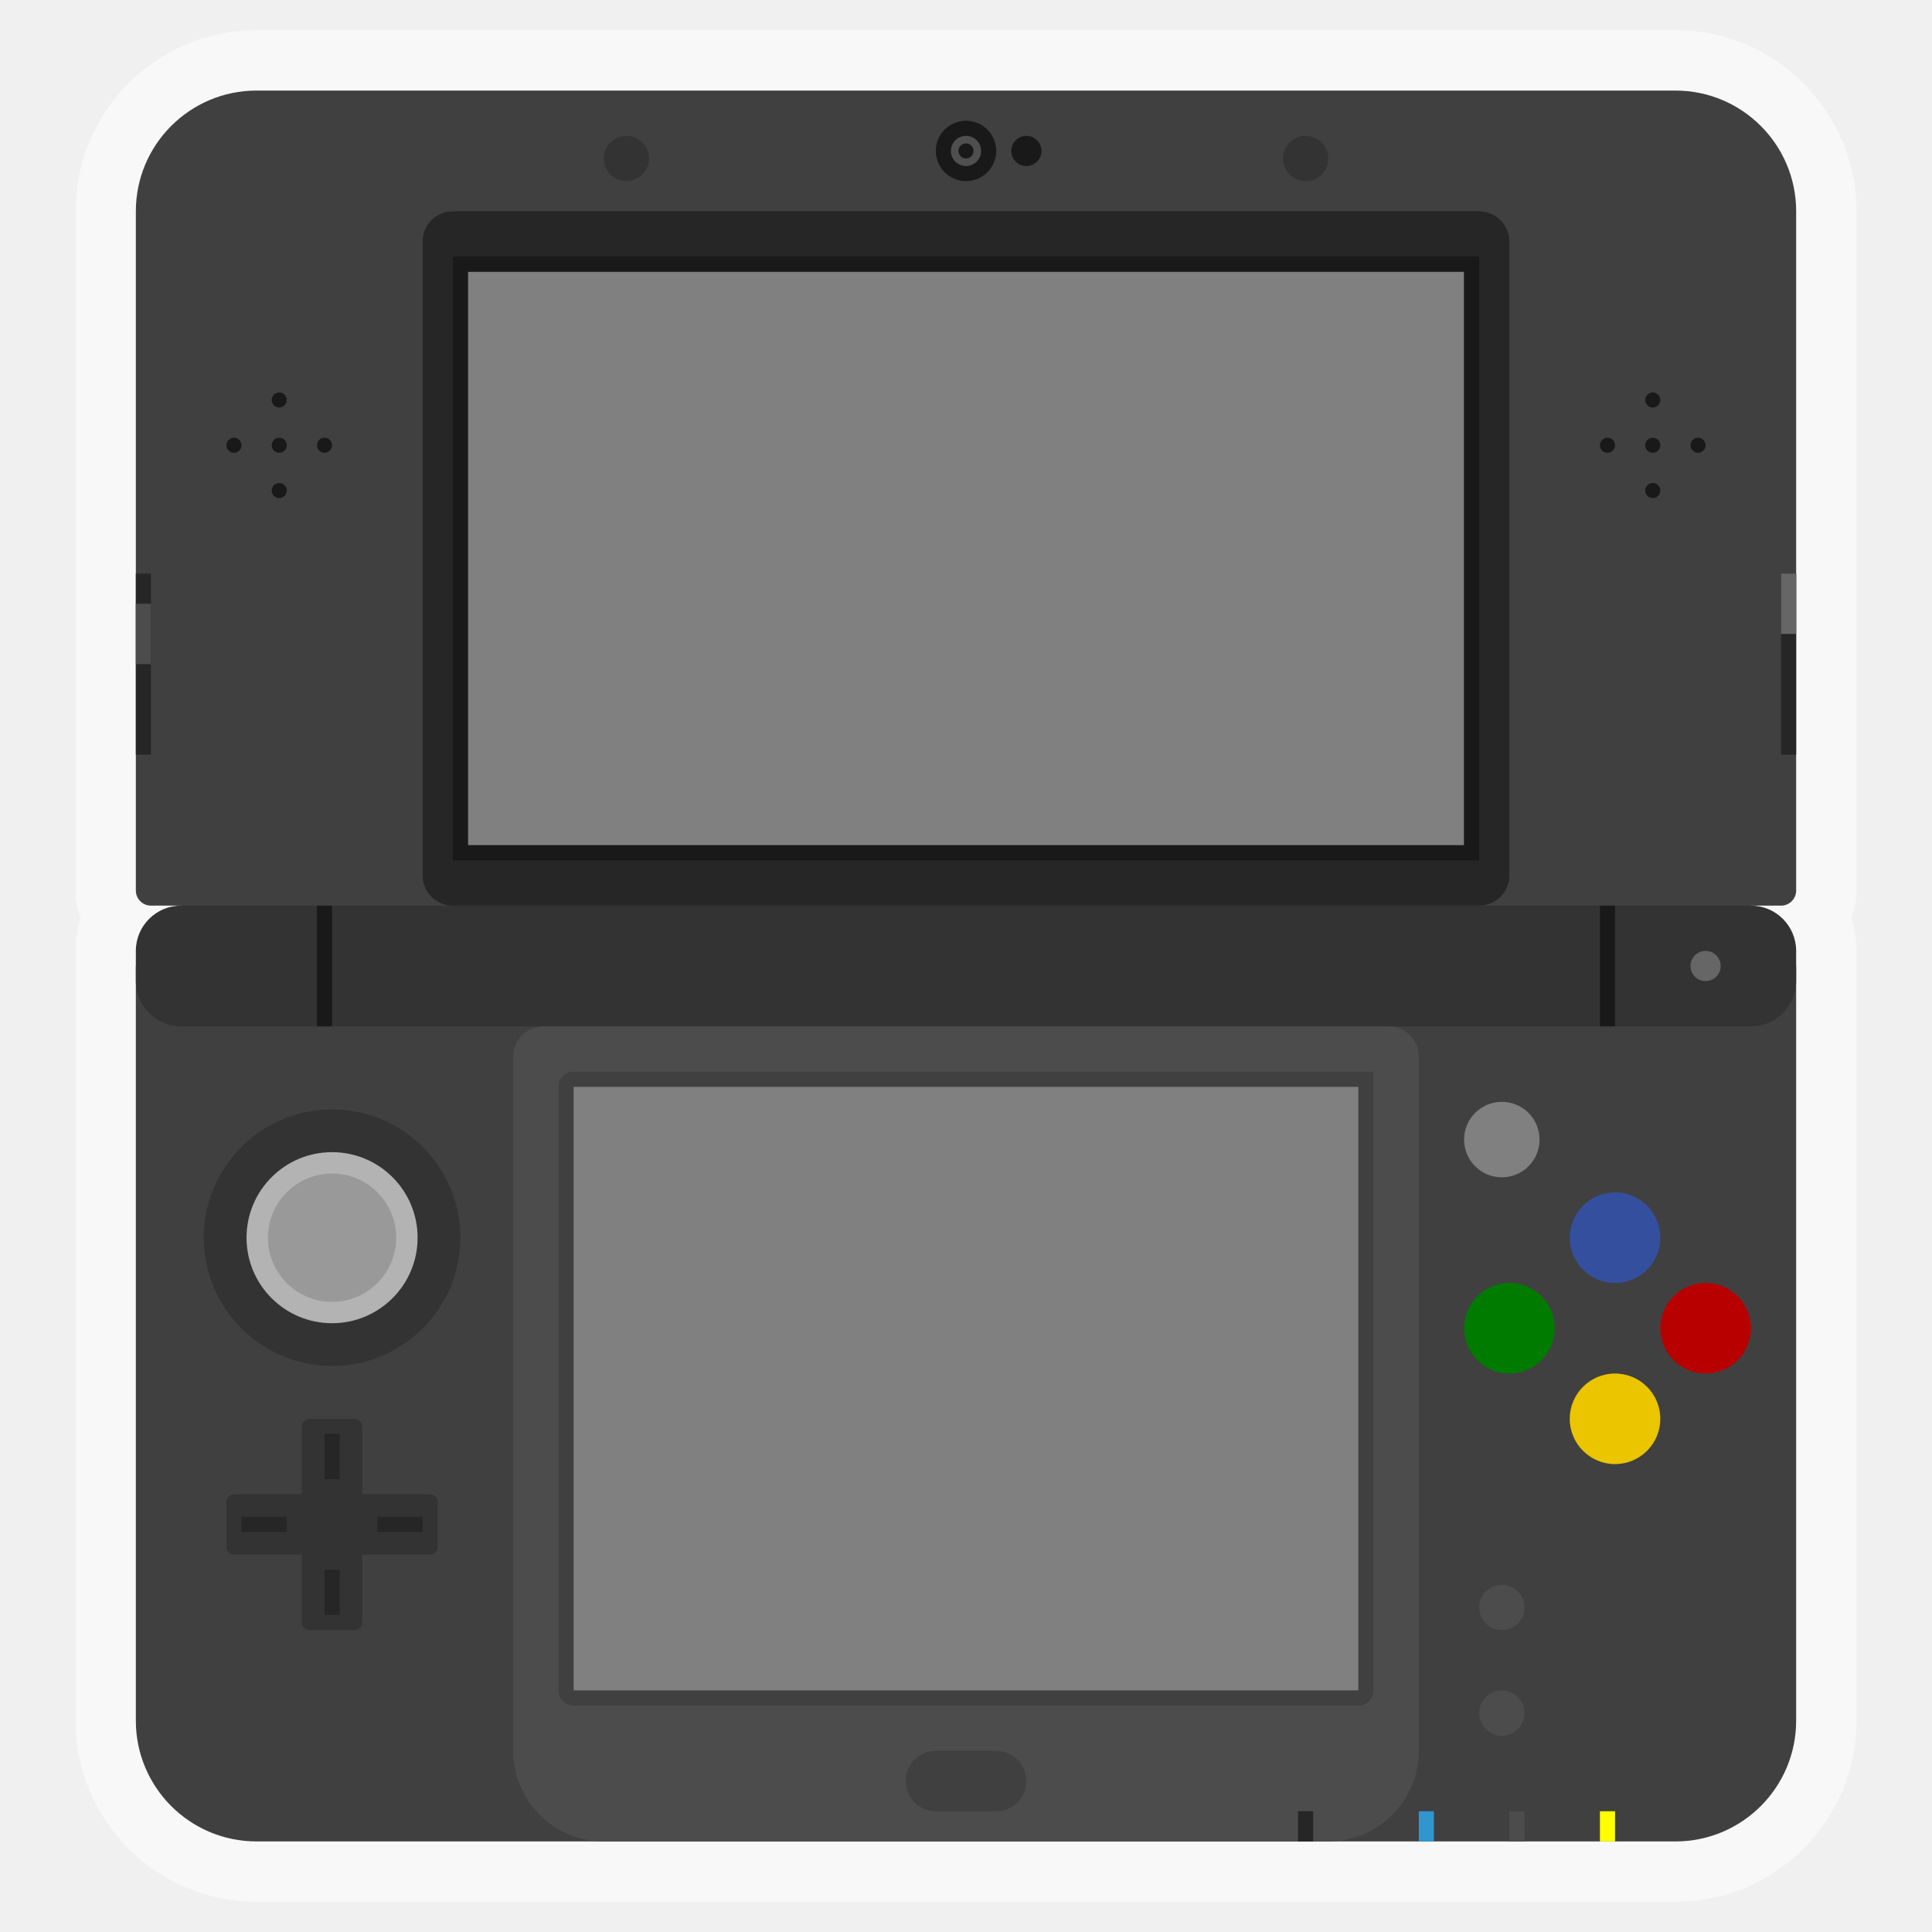
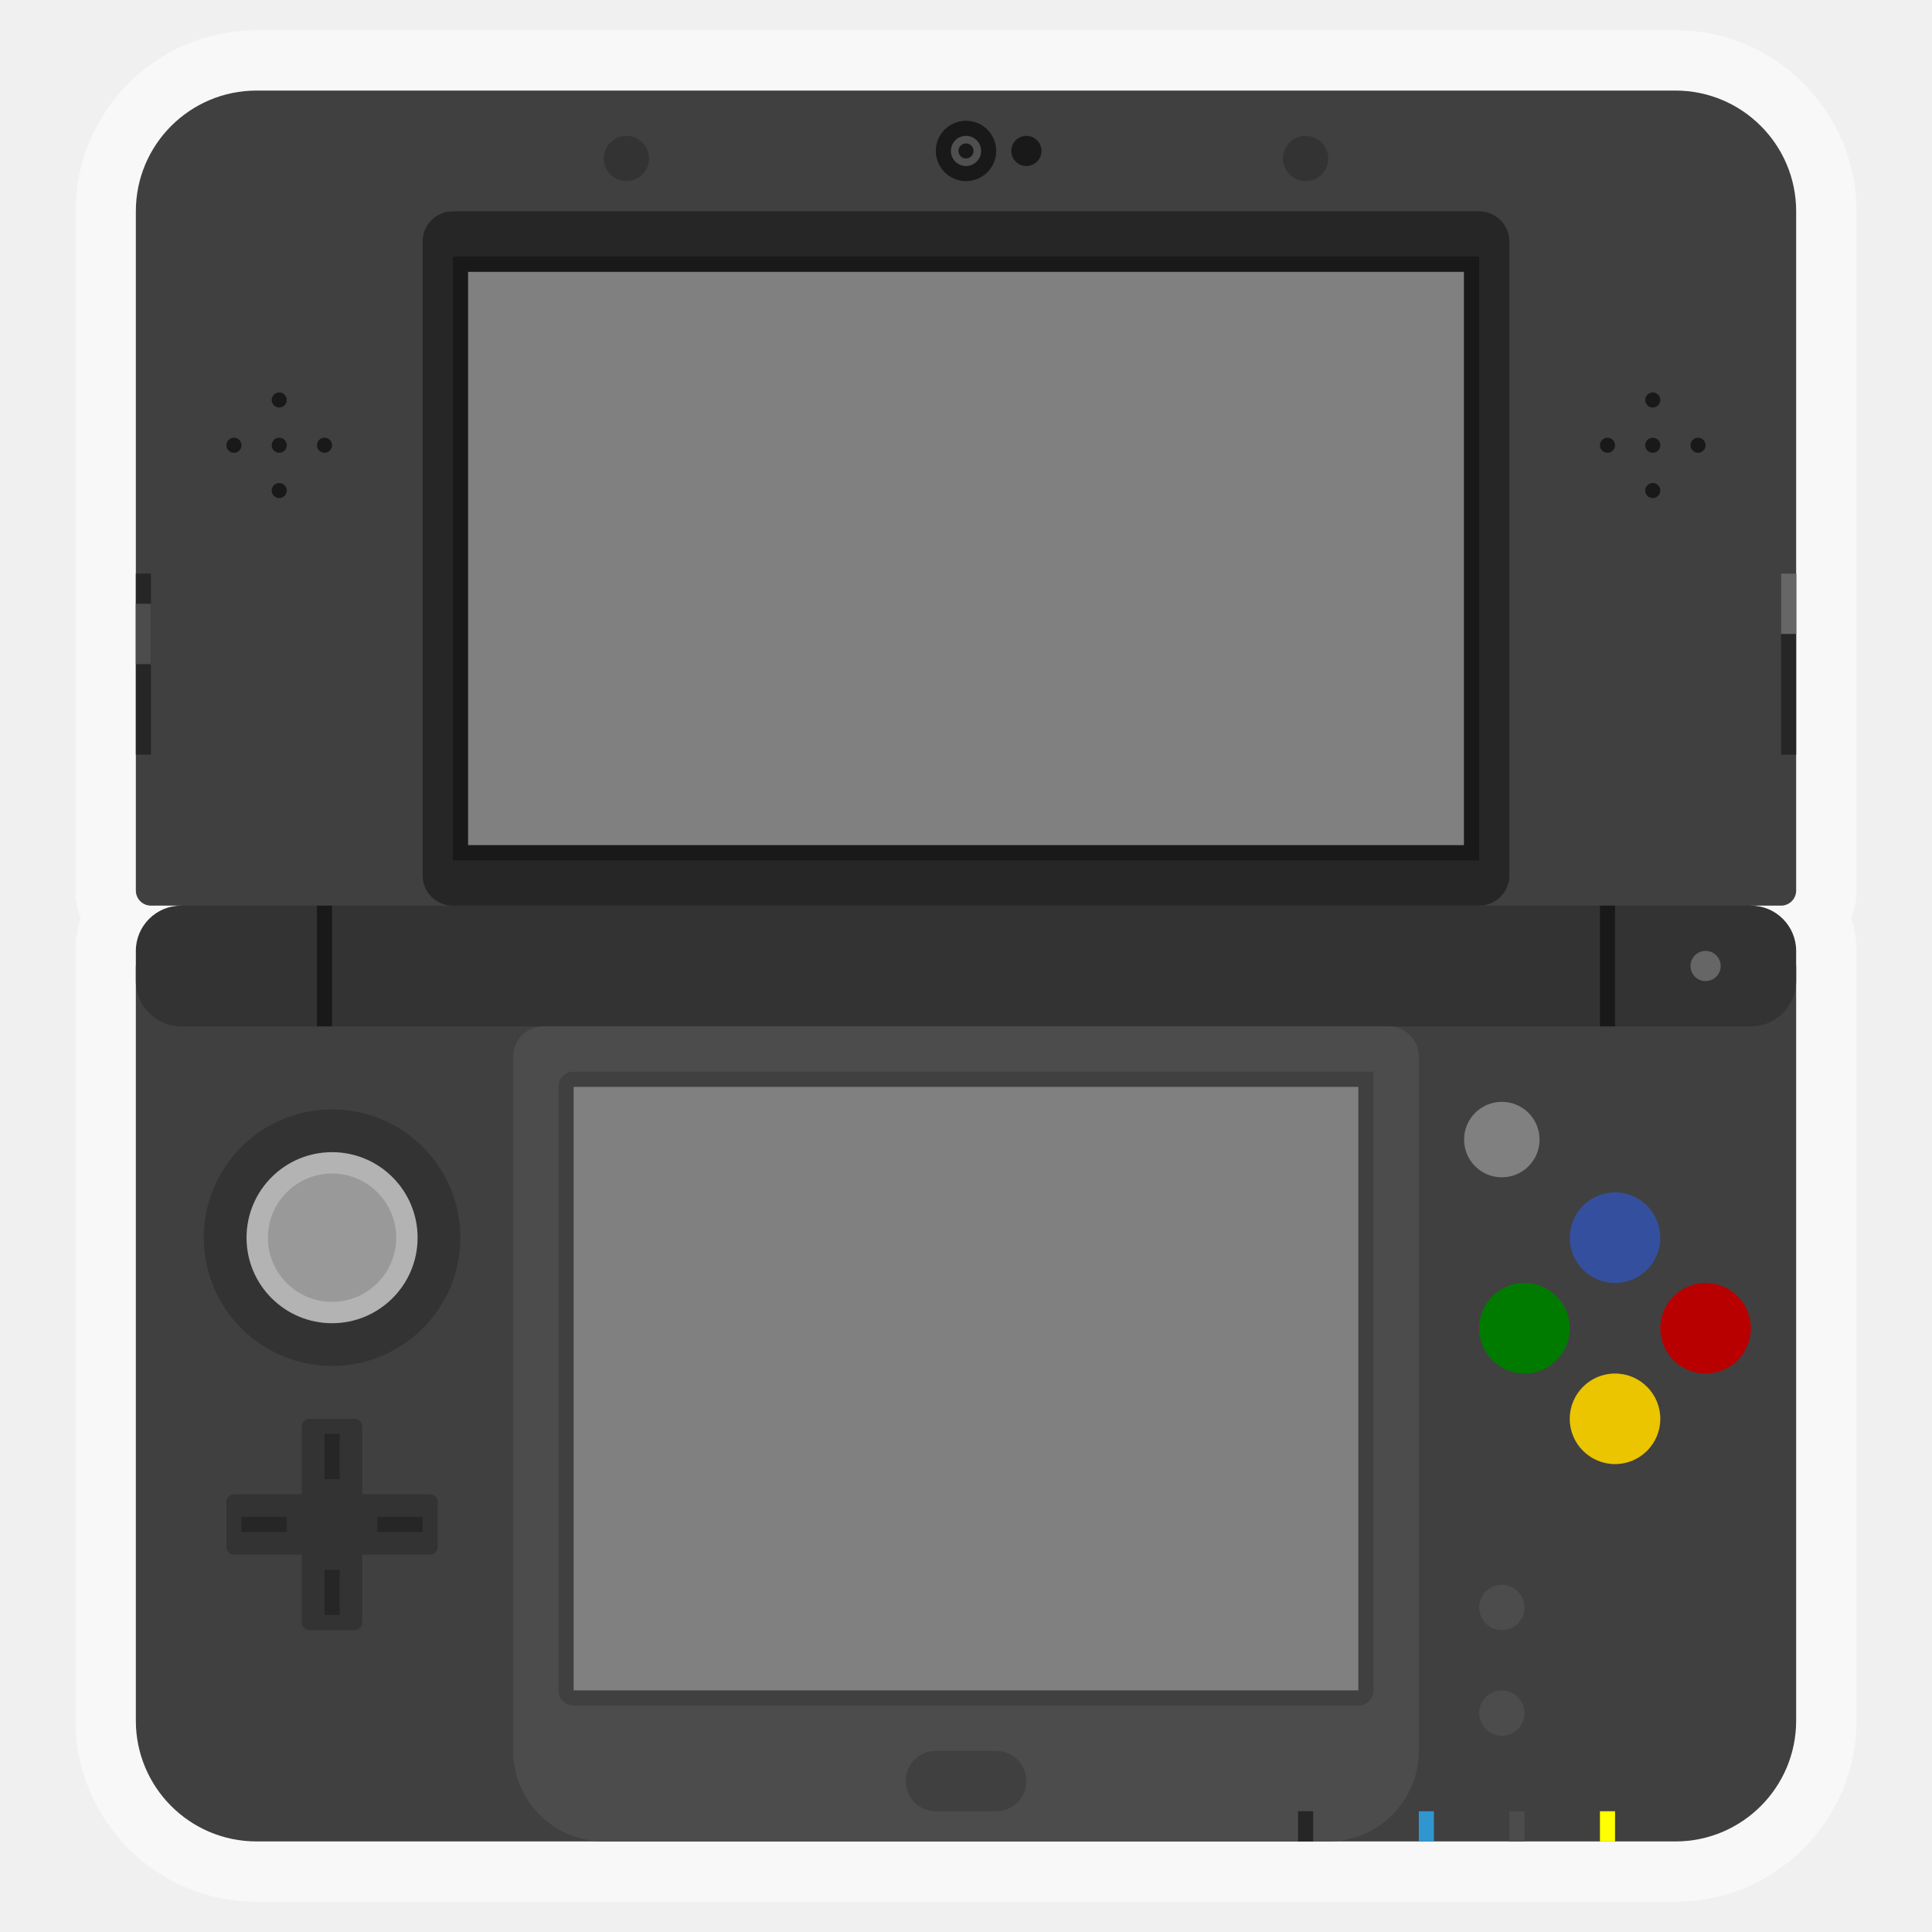
<svg xmlns="http://www.w3.org/2000/svg" viewBox="0 0 341.333 341.333" height="256" width="256" xml:space="preserve" id="svg2" version="1.1">
  <defs id="defs6">
    <clipPath id="clipPath18" clipPathUnits="userSpaceOnUse">
      <path id="path16" d="M 0,256 H 256 V 0 H 0 Z" />
    </clipPath>
    <clipPath id="clipPath26" clipPathUnits="userSpaceOnUse">
      <path id="path24" d="M 10,252 H 246 V 4 H 10 Z" />
    </clipPath>
  </defs>
  <g transform="matrix(1.333333,0,0,-1.333333,0,341.3333)" id="g10">
    <g id="g12">
      <g clip-path="url(#clipPath18)" id="g14">
        <g id="g20">
          <g id="g22" />
          <g id="g34">
            <g style="opacity:0.5" id="g32" clip-path="url(#clipPath26)">
              <g id="g30" transform="translate(222,252)">
                <path id="path28" style="fill:#ffffff;fill-opacity:1;fill-rule:nonzero;stroke:none" d="m 0,0 h -188 c -13.233,0 -24,-10.767 -24,-24 v -48 -4 -8 -12 -18 c 0,-1.288 0.245,-2.521 0.691,-3.653 -0.448,-1.368 -0.691,-2.83 -0.691,-4.347 v -2 -2 -98 c 0,-13.233 10.767,-24 24,-24 h 46 92 2 2 12 2 10 2 10 2 8 c 13.233,0 24,10.767 24,24 v 98 2 2 c 0,1.517 -0.242,2.979 -0.69,4.347 0.445,1.132 0.69,2.365 0.69,3.653 v 18 16 8 48 C 24,-10.767 13.233,0 0,0" />
              </g>
            </g>
          </g>
        </g>
        <g transform="translate(222,244)" id="g36">
          <path id="path38" style="fill:#404040;fill-opacity:1;fill-rule:nonzero;stroke:none" d="m 0,0 h -188 c -8.836,0 -16,-7.164 -16,-16 v -90 c 0,-1.104 0.896,-2 2,-2 h 4 v -4 H 10 v 4 h 4 c 1.104,0 2,0.896 2,2 v 90 C 16,-7.164 8.837,0 0,0" />
        </g>
        <g transform="translate(196,136)" id="g40">
          <path id="path42" style="fill:#262626;fill-opacity:1;fill-rule:nonzero;stroke:none" d="m 0,0 h -136 c -2.209,0 -4,1.791 -4,4 v 84 c 0,2.209 1.791,4 4,4 H 0 c 2.209,0 4,-1.791 4,-4 V 4 C 4,1.791 2.209,0 0,0" />
        </g>
        <path id="path44" style="fill:#808080;fill-opacity:1;fill-rule:nonzero;stroke:none" d="M 194,144 H 62 v 76 h 132 z" />
        <g transform="translate(196,222)" id="g46">
          <path id="path48" style="fill:#191919;fill-opacity:1;fill-rule:nonzero;stroke:none" d="m 0,0 h -2 -132 -2 v -2 -76 -2 h 2 132 2 v 2 76 z M -2,-78 H -134 V -2 H -2 Z" />
        </g>
        <g transform="translate(132,236)" id="g50">
          <path id="path52" style="fill:#191919;fill-opacity:1;fill-rule:nonzero;stroke:none" d="m 0,0 c 0,-2.209 -1.791,-4 -4,-4 -2.209,0 -4,1.791 -4,4 0,2.209 1.791,4 4,4 2.209,0 4,-1.791 4,-4" />
        </g>
        <g transform="translate(126,236)" id="g54">
          <path id="path56" style="fill:#4f4f4f;fill-opacity:1;fill-rule:nonzero;stroke:none" d="M 0,0 C 0,1.104 0.896,2 2,2 3.104,2 4,1.104 4,0 4,-1.104 3.104,-2 2,-2 0.896,-2 0,-1.104 0,0" />
        </g>
        <g transform="translate(129,236)" id="g58">
          <path id="path60" style="fill:#191919;fill-opacity:1;fill-rule:nonzero;stroke:none" d="m 0,0 c 0,-0.552 -0.448,-1 -1,-1 -0.552,0 -1,0.448 -1,1 0,0.552 0.448,1 1,1 0.552,0 1,-0.448 1,-1" />
        </g>
        <g transform="translate(134,236)" id="g62">
          <path id="path64" style="fill:#191919;fill-opacity:1;fill-rule:nonzero;stroke:none" d="M 0,0 C 0,-1.104 0.896,-2 2,-2 3.104,-2 4,-1.104 4,0 4,1.104 3.104,2 2,2 0.896,2 0,1.104 0,0" />
        </g>
        <g transform="translate(86,235)" id="g66">
          <path id="path68" style="fill:#333333;fill-opacity:1;fill-rule:nonzero;stroke:none" d="m 0,0 c 0,-1.657 -1.343,-3 -3,-3 -1.657,0 -3,1.343 -3,3 0,1.657 1.343,3 3,3 1.657,0 3,-1.343 3,-3" />
        </g>
        <g transform="translate(176,235)" id="g70">
          <path id="path72" style="fill:#333333;fill-opacity:1;fill-rule:nonzero;stroke:none" d="m 0,0 c 0,-1.657 -1.343,-3 -3,-3 -1.657,0 -3,1.343 -3,3 0,1.657 1.343,3 3,3 1.657,0 3,-1.343 3,-3" />
        </g>
        <g transform="translate(36,203)" id="g74">
          <path id="path76" style="fill:#191919;fill-opacity:1;fill-rule:nonzero;stroke:none" d="M 0,0 C 0,-0.552 0.448,-1 1,-1 1.552,-1 2,-0.552 2,0 2,0.552 1.552,1 1,1 0.448,1 0,0.552 0,0 m 0,-12 c 0,-0.552 0.448,-1 1,-1 0.552,0 1,0.448 1,1 0,0.552 -0.448,1 -1,1 -0.552,0 -1,-0.448 -1,-1 m -6,6 c 0,-0.552 0.448,-1 1,-1 0.552,0 1,0.448 1,1 0,0.552 -0.448,1 -1,1 -0.552,0 -1,-0.448 -1,-1 m 12,0 c 0,-0.552 0.448,-1 1,-1 0.552,0 1,0.448 1,1 0,0.552 -0.448,1 -1,1 -0.552,0 -1,-0.448 -1,-1 m -5,1 c 0.552,0 1,-0.448 1,-1 0,-0.552 -0.448,-1 -1,-1 -0.552,0 -1,0.448 -1,1 0,0.552 0.448,1 1,1" />
        </g>
        <g transform="translate(218,203)" id="g78">
          <path id="path80" style="fill:#191919;fill-opacity:1;fill-rule:nonzero;stroke:none" d="M 0,0 C 0,-0.552 0.447,-1 1,-1 1.553,-1 2,-0.552 2,0 2,0.552 1.553,1 1,1 0.447,1 0,0.552 0,0 m 0,-12 c 0,-0.552 0.447,-1 1,-1 0.553,0 1,0.448 1,1 0,0.552 -0.447,1 -1,1 -0.553,0 -1,-0.448 -1,-1 m -6,6 c 0,-0.552 0.447,-1 1,-1 0.553,0 1,0.448 1,1 0,0.552 -0.447,1 -1,1 -0.553,0 -1,-0.448 -1,-1 m 12,0 c 0,-0.552 0.447,-1 1,-1 0.553,0 1,0.448 1,1 0,0.552 -0.447,1 -1,1 -0.553,0 -1,-0.448 -1,-1 m -5,1 c 0.553,0 1,-0.448 1,-1 0,-0.552 -0.447,-1 -1,-1 -0.553,0 -1,0.448 -1,1 0,0.552 0.447,1 1,1" />
        </g>
        <path id="path82" style="fill:#262626;fill-opacity:1;fill-rule:nonzero;stroke:none" d="m 18,156 h 2 v 24 h -2 z" />
        <path id="path84" style="fill:#4c4c4c;fill-opacity:1;fill-rule:nonzero;stroke:none" d="m 18,168 h 2 v 8 h -2 z" />
        <path id="path86" style="fill:#262626;fill-opacity:1;fill-rule:nonzero;stroke:none" d="m 236,156 h 2 v 24 h -2 z" />
        <path id="path88" style="fill:#666666;fill-opacity:1;fill-rule:nonzero;stroke:none" d="m 236,172 h 2 v 8 h -2 z" />
        <g transform="translate(222,12)" id="g90">
          <path id="path92" style="fill:#404040;fill-opacity:1;fill-rule:nonzero;stroke:none" d="m 0,0 h -188 c -8.836,0 -16,7.163 -16,16 V 116 H 16 V 16 C 16,7.163 8.837,0 0,0" />
        </g>
        <g transform="translate(232,120)" id="g94">
          <path id="path96" style="fill:#333333;fill-opacity:1;fill-rule:nonzero;stroke:none" d="m 0,0 h -208 c -3.313,0 -6,2.687 -6,6 v 4 c 0,3.313 2.687,6 6,6 H 0 c 3.313,0 6,-2.687 6,-6 V 6 C 6,2.687 3.313,0 0,0" />
        </g>
        <path id="path98" style="fill:#191919;fill-opacity:1;fill-rule:nonzero;stroke:none" d="m 44,120 h -2 v 16 h 2 z" />
        <path id="path100" style="fill:#191919;fill-opacity:1;fill-rule:nonzero;stroke:none" d="m 214,120 h -2 v 16 h 2 z" />
        <g transform="translate(228,128)" id="g102">
          <path id="path104" style="fill:#666666;fill-opacity:1;fill-rule:nonzero;stroke:none" d="m 0,0 c 0,-1.104 -0.896,-2 -2,-2 -1.104,0 -2,0.896 -2,2 0,1.104 0.896,2 2,2 1.104,0 2,-0.896 2,-2" />
        </g>
        <g transform="translate(61,92)" id="g106">
          <path id="path108" style="fill:#333333;fill-opacity:1;fill-rule:nonzero;stroke:none" d="m 0,0 c 0,-9.389 -7.611,-17 -17,-17 -9.389,0 -17,7.611 -17,17 0,9.389 7.611,17 17,17 C -7.611,17 0,9.389 0,0" />
        </g>
        <g transform="translate(55.3335,92)" id="g110">
          <path id="path112" style="fill:#b3b3b3;fill-opacity:1;fill-rule:nonzero;stroke:none" d="m 0,0 c 0,-6.259 -5.074,-11.333 -11.333,-11.333 -6.26,0 -11.334,5.074 -11.334,11.333 0,6.259 5.074,11.333 11.334,11.333 C -5.074,11.333 0,6.259 0,0" />
        </g>
        <g transform="translate(52.5,92)" id="g114">
          <path id="path116" style="fill:#999999;fill-opacity:1;fill-rule:nonzero;stroke:none" d="m 0,0 c 0,-4.694 -3.806,-8.5 -8.5,-8.5 -4.694,0 -8.5,3.806 -8.5,8.5 0,4.694 3.806,8.5 8.5,8.5 C -3.806,8.5 0,4.694 0,0" />
        </g>
        <g transform="translate(57,58)" id="g118">
          <path id="path120" style="fill:#333333;fill-opacity:1;fill-rule:nonzero;stroke:none" d="m 0,0 h -9 v 9 c 0,0.553 -0.448,1 -1,1 h -6 c -0.552,0 -1,-0.447 -1,-1 V 0 h -9 c -0.552,0 -1,-0.447 -1,-1 v -6 c 0,-0.553 0.448,-1 1,-1 h 9 v -9 c 0,-0.553 0.448,-1 1,-1 h 6 c 0.552,0 1,0.447 1,1 v 9 h 9 c 0.552,0 1,0.447 1,1 v 6 C 1,-0.447 0.552,0 0,0" />
        </g>
        <path id="path122" style="fill:#262626;fill-opacity:1;fill-rule:nonzero;stroke:none" d="m 43,66 h 2 v -6 h -2 z" />
        <path id="path124" style="fill:#262626;fill-opacity:1;fill-rule:nonzero;stroke:none" d="m 43,48 h 2 v -6 h -2 z" />
        <path id="path126" style="fill:#262626;fill-opacity:1;fill-rule:nonzero;stroke:none" d="m 56,53 h -6 v 2 h 6 z" />
        <path id="path128" style="fill:#262626;fill-opacity:1;fill-rule:nonzero;stroke:none" d="m 38,53 h -6 v 2 h 6 z" />
        <g transform="translate(176,12)" id="g130">
          <path id="path132" style="fill:#4c4c4c;fill-opacity:1;fill-rule:nonzero;stroke:none" d="m 0,0 h -96 c -6.627,0 -12,5.373 -12,12 v 92 c 0,2.209 1.791,4 4,4 H 8 c 2.209,0 4,-1.791 4,-4 V 12 C 12,5.373 6.627,0 0,0" />
        </g>
        <path id="path134" style="fill:#808080;fill-opacity:1;fill-rule:nonzero;stroke:none" d="M 180,32 H 76 v 80 h 104 z" />
        <g transform="translate(182,114)" id="g136">
          <path id="path138" style="fill:#404040;fill-opacity:1;fill-rule:nonzero;stroke:none" d="m 0,0 h -2 -104 c -1.104,0 -2,-0.896 -2,-2 v -80 c 0,-1.104 0.896,-2 2,-2 H -2 c 1.104,0 2,0.896 2,2 V -2 Z M -2,-82 H -106 V -2 H -2 Z" />
        </g>
        <g transform="translate(132,16)" id="g140">
          <path id="path142" style="fill:#404040;fill-opacity:1;fill-rule:nonzero;stroke:none" d="m 0,0 h -8 c -2.209,0 -4,1.791 -4,4 0,2.209 1.791,4 4,4 H 0 C 2.209,8 4,6.209 4,4 4,1.791 2.209,0 0,0" />
        </g>
        <path id="path144" style="fill:#262626;fill-opacity:1;fill-rule:nonzero;stroke:none" d="m 172,12 h 2 v 4 h -2 z" />
        <path id="path146" style="fill:#3096cf;fill-opacity:1;fill-rule:nonzero;stroke:none" d="m 188,12 h 2 v 4 h -2 z" />
        <path id="path148" style="fill:#4c4c4c;fill-opacity:1;fill-rule:nonzero;stroke:none" d="m 200,12 h 2 v 4 h -2 z" />
        <path id="path150" style="fill:#ffff00;fill-opacity:1;fill-rule:nonzero;stroke:none" d="m 212,12 h 2 v 4 h -2 z" />
        <g transform="translate(202,43)" id="g152">
          <path id="path154" style="fill:#4c4c4c;fill-opacity:1;fill-rule:nonzero;stroke:none" d="m 0,0 c 0,1.657 -1.343,3 -3,3 -1.657,0 -3,-1.343 -3,-3 0,-1.657 1.343,-3 3,-3 1.657,0 3,1.343 3,3" />
        </g>
        <g transform="translate(202,29)" id="g156">
          <path id="path158" style="fill:#4c4c4c;fill-opacity:1;fill-rule:nonzero;stroke:none" d="m 0,0 c 0,1.657 -1.343,3 -3,3 -1.657,0 -3,-1.343 -3,-3 0,-1.657 1.343,-3 3,-3 1.657,0 3,1.343 3,3" />
        </g>
        <g transform="translate(204,105)" id="g160">
          <path id="path162" style="fill:#808080;fill-opacity:1;fill-rule:nonzero;stroke:none" d="m 0,0 c 0,-2.762 -2.238,-5 -5,-5 -2.762,0 -5,2.238 -5,5 0,2.762 2.238,5 5,5 2.762,0 5,-2.238 5,-5" />
        </g>
        <g transform="translate(220,92)" id="g164">
          <path id="path166" style="fill:#354f9f;fill-opacity:1;fill-rule:nonzero;stroke:none" d="m 0,0 c 0,-3.313 -2.687,-6 -6,-6 -3.313,0 -6,2.687 -6,6 0,3.313 2.687,6 6,6 3.313,0 6,-2.687 6,-6" />
        </g>
        <g transform="translate(220,68)" id="g168">
          <path id="path170" style="fill:#eac500;fill-opacity:1;fill-rule:nonzero;stroke:none" d="m 0,0 c 0,-3.313 -2.687,-6 -6,-6 -3.313,0 -6,2.687 -6,6 0,3.313 2.687,6 6,6 3.313,0 6,-2.687 6,-6" />
        </g>
-         <g transform="translate(206,80)" id="g172">
+         <g transform="translate(208,80)" id="g172">
          <path id="path174" style="fill:#007b00;fill-opacity:1;fill-rule:nonzero;stroke:none" d="m 0,0 c 0,-3.313 -2.687,-6 -6,-6 -3.313,0 -6,2.687 -6,6 0,3.313 2.687,6 6,6 3.313,0 6,-2.687 6,-6" />
        </g>
        <g transform="translate(232,80)" id="g176">
          <path id="path178" style="fill:#b80000;fill-opacity:1;fill-rule:nonzero;stroke:none" d="m 0,0 c 0,-3.313 -2.687,-6 -6,-6 -3.313,0 -6,2.687 -6,6 0,3.313 2.687,6 6,6 3.313,0 6,-2.687 6,-6" />
        </g>
      </g>
    </g>
  </g>
</svg>
